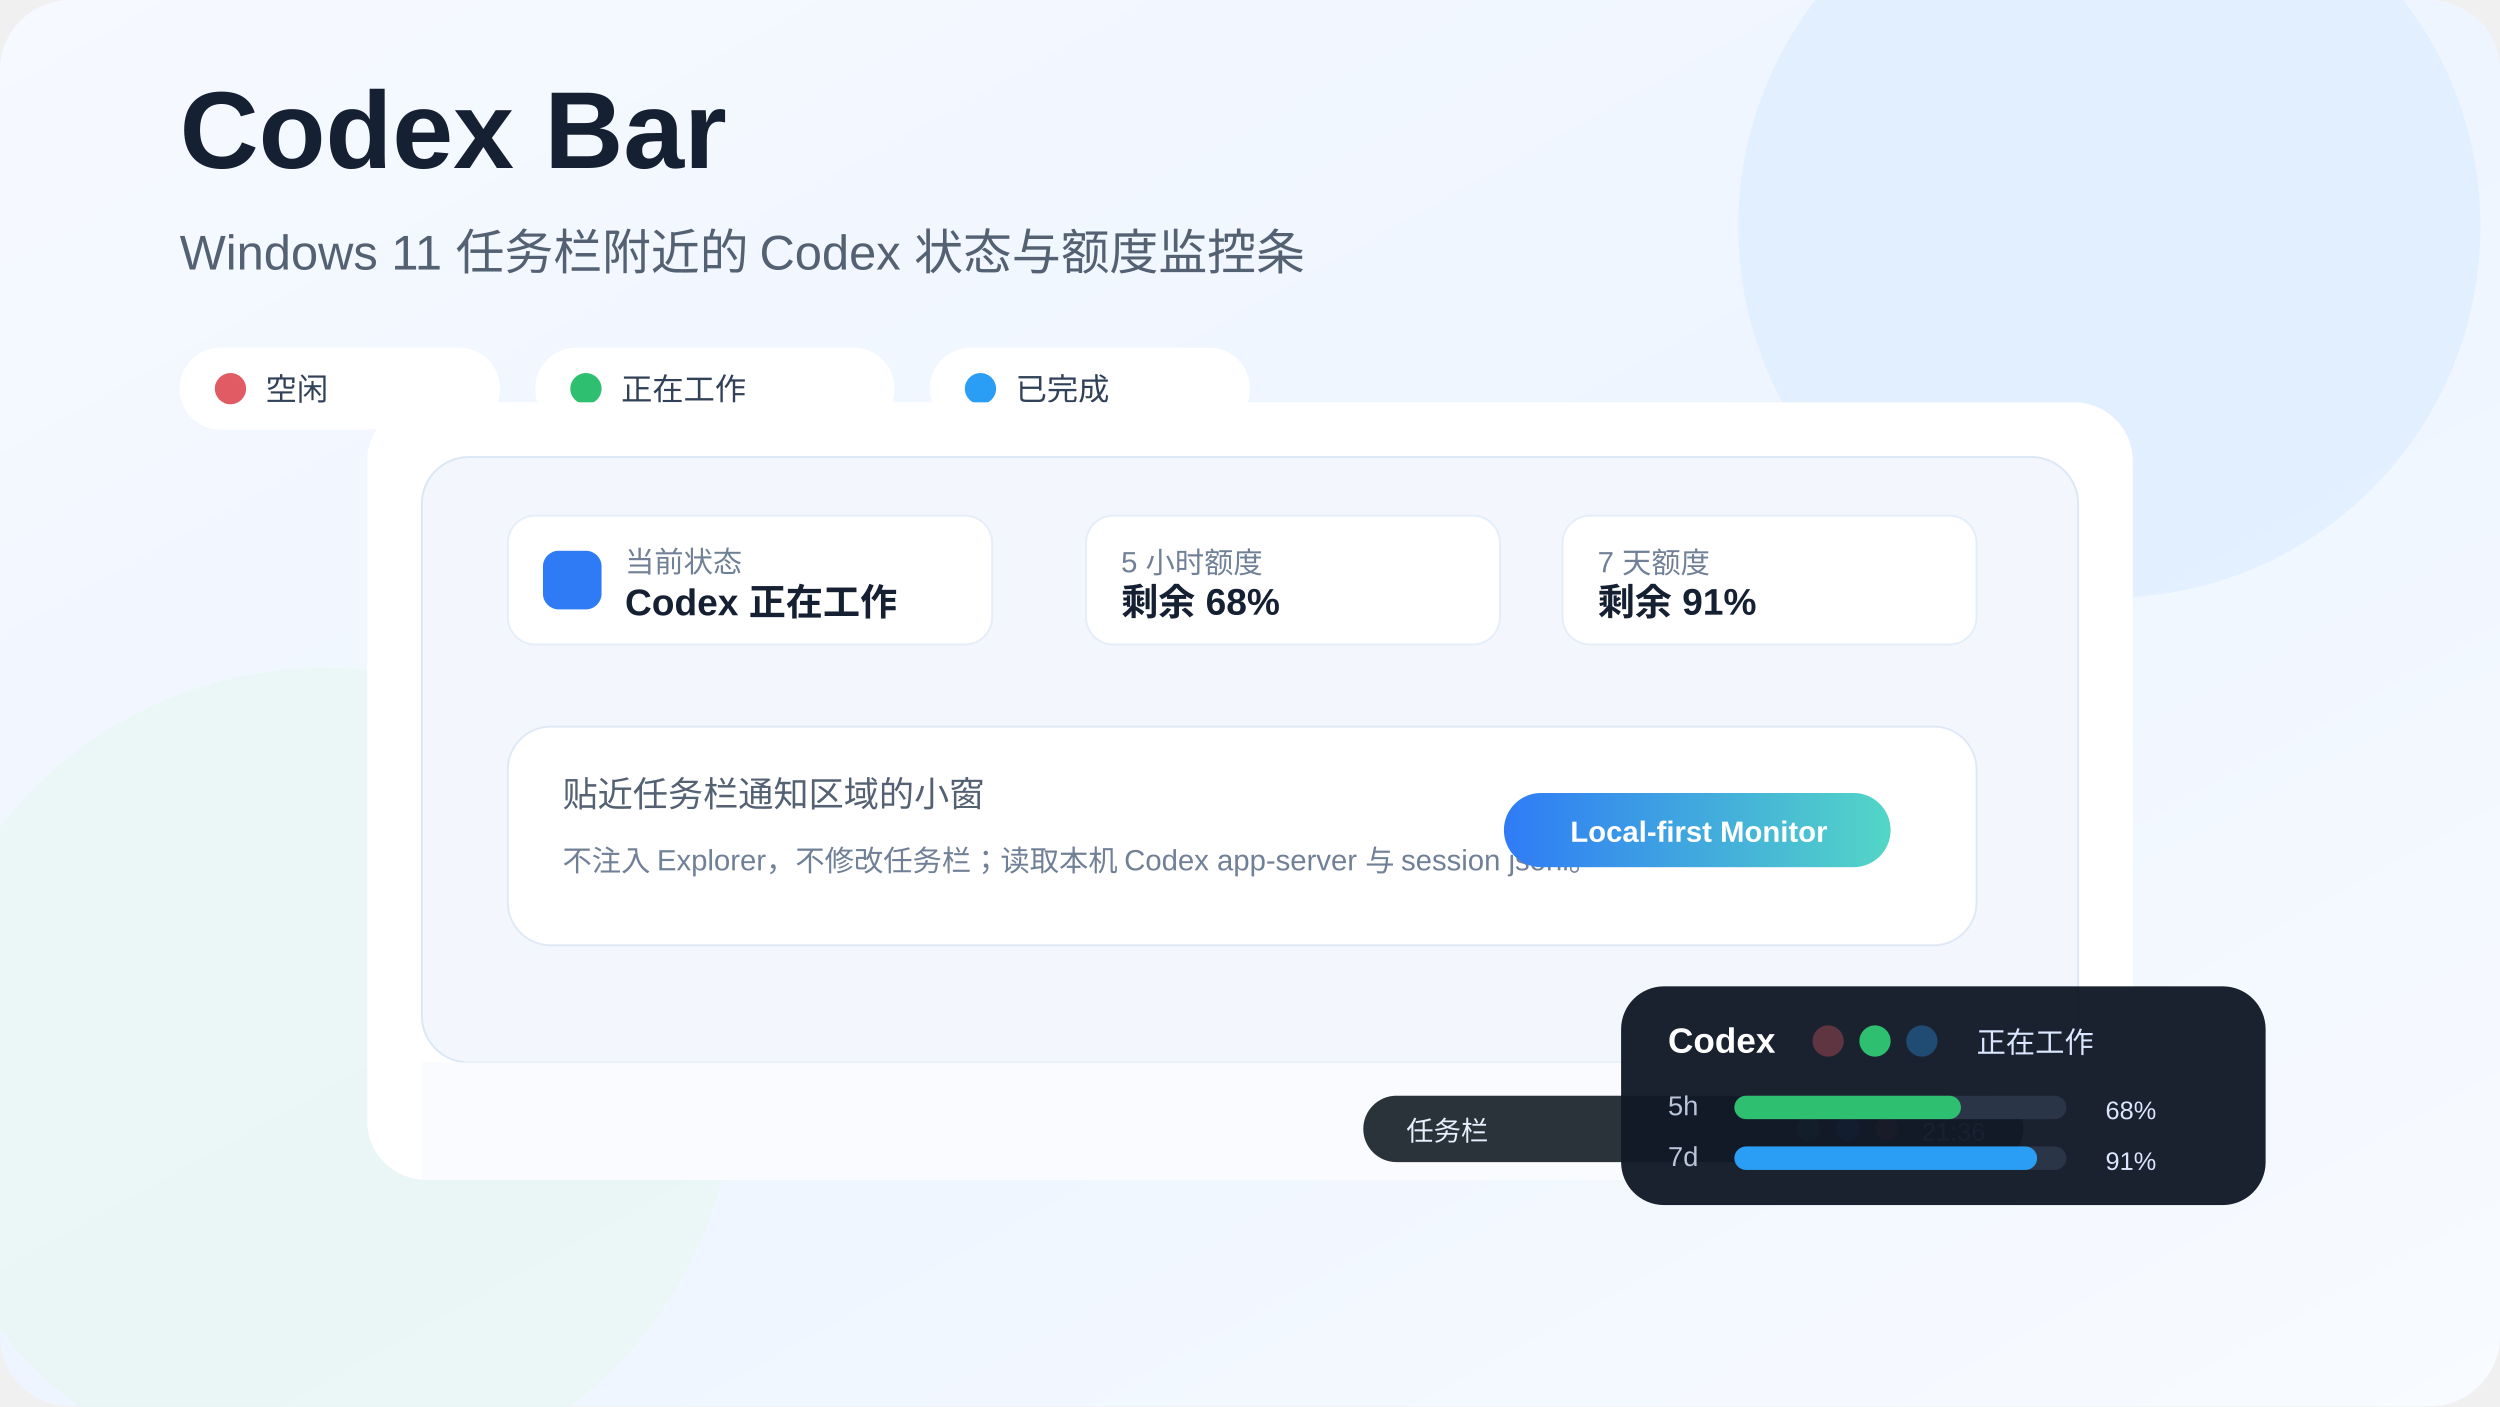
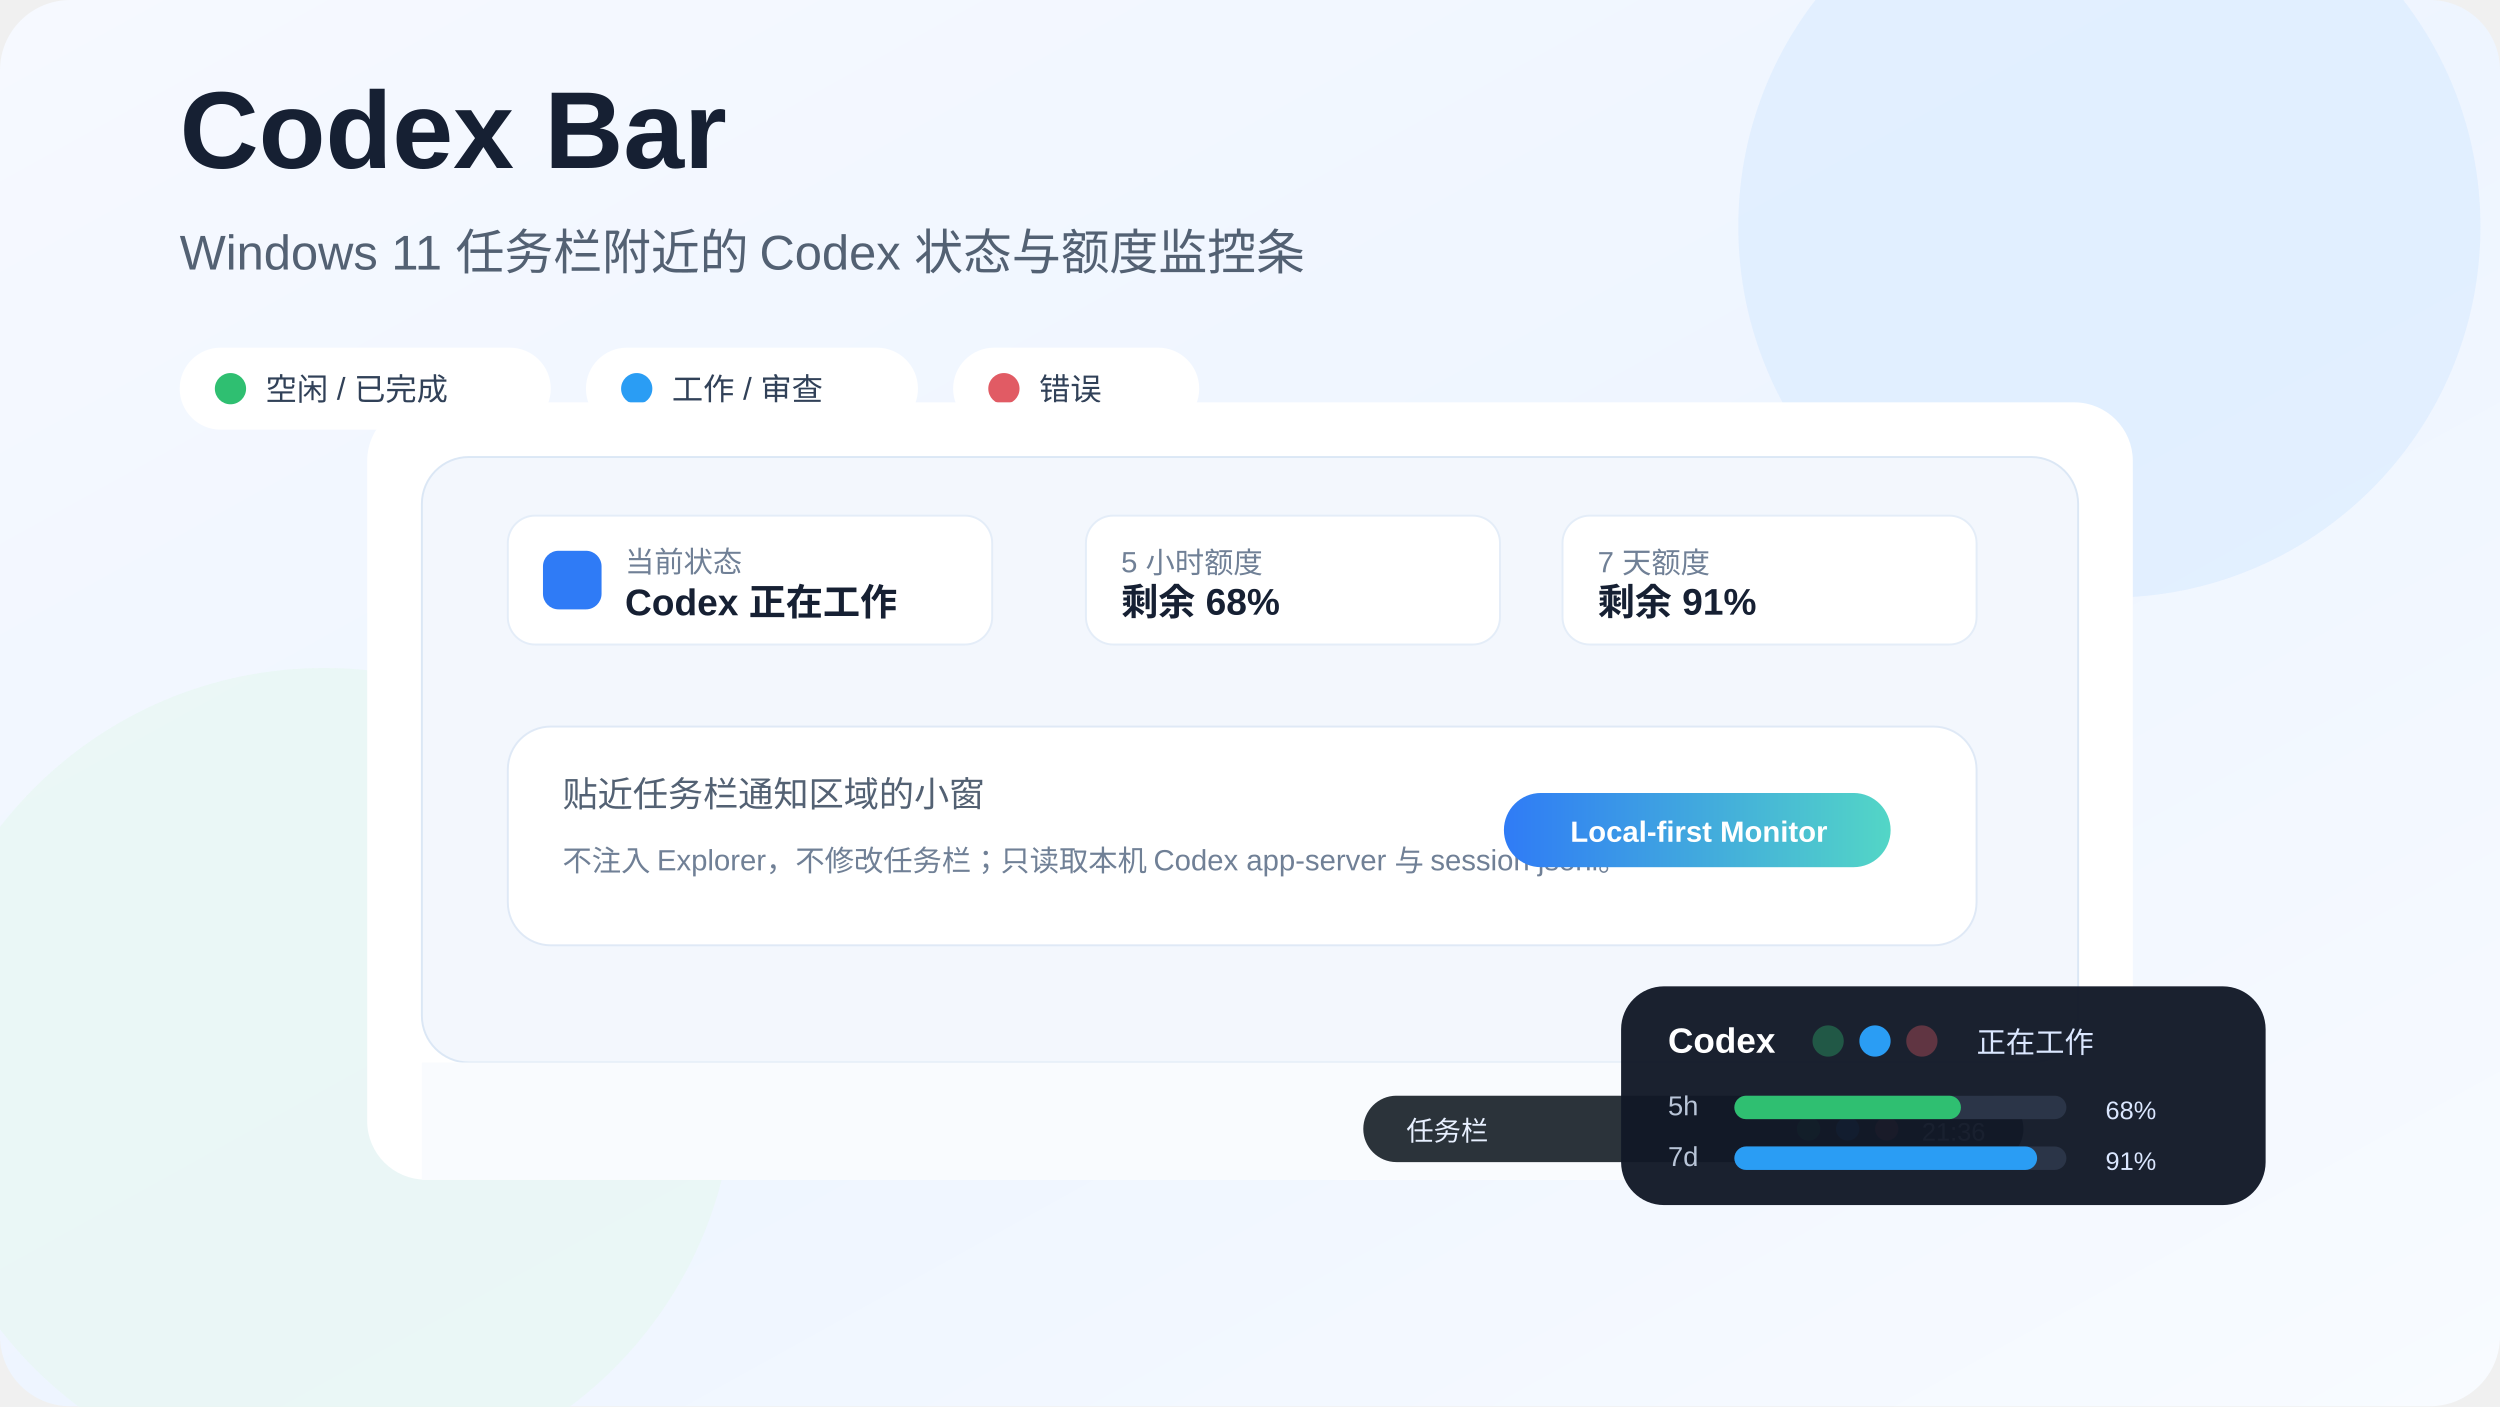
<svg xmlns="http://www.w3.org/2000/svg" width="1280" height="720" viewBox="0 0 1280 720" role="img" aria-labelledby="title desc">
  <defs>
    <linearGradient id="bg" x1="0" y1="0" x2="1" y2="1">
      <stop offset="0" stop-color="#f6f9ff" />
      <stop offset="0.52" stop-color="#eef5ff" />
      <stop offset="1" stop-color="#f8fbff" />
    </linearGradient>
-     <linearGradient id="panel" x1="0" y1="0" x2="1" y2="1">
-       <stop offset="0" stop-color="#ffffff" />
-       <stop offset="1" stop-color="#f5f8ff" />
-     </linearGradient>
    <linearGradient id="bar" x1="0" y1="0" x2="1" y2="0">
      <stop offset="0" stop-color="#2f7bf6" />
      <stop offset="1" stop-color="#53d6c6" />
    </linearGradient>
-     <filter id="shadow" x="-20%" y="-20%" width="140%" height="140%">
-       <feDropShadow dx="0" dy="14" stdDeviation="18" flood-color="#23518f" flood-opacity="0.14" />
-     </filter>
-     <filter id="soft" x="-20%" y="-20%" width="140%" height="140%">
-       <feDropShadow dx="0" dy="8" stdDeviation="10" flood-color="#2b426d" flood-opacity="0.12" />
-     </filter>
  </defs>
  <rect width="1280" height="720" rx="36" fill="url(#bg)" />
  <circle cx="1080" cy="116" r="190" fill="#dcecff" opacity="0.7" />
  <circle cx="166" cy="552" r="210" fill="#e8f7f3" opacity="0.75" />
  <g transform="translate(92 86)">
    <text x="0" y="0" font-family="Segoe UI, Microsoft YaHei, Arial, sans-serif" font-size="56" font-weight="800" fill="#162033">Codex Bar</text>
    <text x="0" y="52" font-family="Segoe UI, Microsoft YaHei, Arial, sans-serif" font-size="25" fill="#536173">Windows 11 任务栏附近的 Codex 状态与额度监控条</text>
    <g transform="translate(0 92)">
-       <rect x="0" y="0" width="164" height="42" rx="21" fill="#ffffff" />
-       <circle cx="26" cy="21" r="8" fill="#e15b64" />
-       <text x="44" y="27" font-family="Segoe UI, Microsoft YaHei, Arial, sans-serif" font-size="16" fill="#314158">空闲</text>
-       <rect x="182" y="0" width="184" height="42" rx="21" fill="#ffffff" />
-       <circle cx="208" cy="21" r="8" fill="#2fbf71" />
-       <text x="226" y="27" font-family="Segoe UI, Microsoft YaHei, Arial, sans-serif" font-size="16" fill="#314158">正在工作</text>
-       <rect x="384" y="0" width="164" height="42" rx="21" fill="#ffffff" />
-       <circle cx="410" cy="21" r="8" fill="#2a9df4" />
-       <text x="428" y="27" font-family="Segoe UI, Microsoft YaHei, Arial, sans-serif" font-size="16" fill="#314158">已完成</text>
+       <rect x="0" y="0" width="190" height="42" rx="21" fill="#ffffff" />
+       <circle cx="26" cy="21" r="8" fill="#2fbf71" />
+       <text x="44" y="27" font-family="Segoe UI, Microsoft YaHei, Arial, sans-serif" font-size="16" fill="#314158">空闲 / 已完成</text>
+       <rect x="208" y="0" width="170" height="42" rx="21" fill="#ffffff" />
+       <circle cx="234" cy="21" r="8" fill="#2a9df4" />
+       <text x="252" y="27" font-family="Segoe UI, Microsoft YaHei, Arial, sans-serif" font-size="16" fill="#314158">工作 / 审查</text>
+       <rect x="396" y="0" width="126" height="42" rx="21" fill="#ffffff" />
+       <circle cx="422" cy="21" r="8" fill="#e15b64" />
+       <text x="440" y="27" font-family="Segoe UI, Microsoft YaHei, Arial, sans-serif" font-size="16" fill="#314158">错误</text>
    </g>
  </g>
  <g transform="translate(188 206)">
    <rect x="0" y="0" width="904" height="398" rx="30" fill="#ffffff" />
    <rect x="28" y="28" width="848" height="310" rx="24" fill="#f3f7fd" stroke="#dbe7f5" />
-     <rect x="28" y="338" width="848" height="60" rx="0" fill="#f9fbfe" />
+     <rect x="28" y="338" width="848" height="60" fill="#f9fbfe" />
    <g transform="translate(72 58)">
      <rect x="0" y="0" width="248" height="66" rx="14" fill="#ffffff" stroke="#e4edf8" />
      <rect x="18" y="18" width="30" height="30" rx="8" fill="#2f7bf6" />
      <text x="60" y="29" font-family="Segoe UI, Microsoft YaHei, Arial, sans-serif" font-size="15" fill="#708096">当前状态</text>
      <text x="60" y="51" font-family="Segoe UI, Microsoft YaHei, Arial, sans-serif" font-size="19" font-weight="700" fill="#162033">Codex 正在工作</text>
    </g>
    <g transform="translate(368 58)">
      <rect x="0" y="0" width="212" height="66" rx="14" fill="#ffffff" stroke="#e4edf8" />
      <text x="18" y="29" font-family="Segoe UI, Microsoft YaHei, Arial, sans-serif" font-size="15" fill="#708096">5 小时额度</text>
      <text x="18" y="51" font-family="Segoe UI, Microsoft YaHei, Arial, sans-serif" font-size="19" font-weight="700" fill="#162033">剩余 68%</text>
    </g>
    <g transform="translate(612 58)">
      <rect x="0" y="0" width="212" height="66" rx="14" fill="#ffffff" stroke="#e4edf8" />
      <text x="18" y="29" font-family="Segoe UI, Microsoft YaHei, Arial, sans-serif" font-size="15" fill="#708096">7 天额度</text>
      <text x="18" y="51" font-family="Segoe UI, Microsoft YaHei, Arial, sans-serif" font-size="19" font-weight="700" fill="#162033">剩余 91%</text>
    </g>
    <g transform="translate(72 166)">
      <rect x="0" y="0" width="752" height="112" rx="22" fill="#ffffff" stroke="#dfe9f6" />
      <text x="28" y="41" font-family="Segoe UI, Microsoft YaHei, Arial, sans-serif" font-size="18" fill="#536173">贴近任务栏通知区域的小窗</text>
-       <text x="28" y="74" font-family="Segoe UI, Microsoft YaHei, Arial, sans-serif" font-size="15" fill="#708096">不注入 Explorer，不修改任务栏；读取本机 Codex app-server 与 session jsonl。</text>
+       <text x="28" y="74" font-family="Segoe UI, Microsoft YaHei, Arial, sans-serif" font-size="15" fill="#708096">不注入 Explorer，不修改任务栏；只读取本机 Codex app-server 与 session jsonl。</text>
      <rect x="510" y="34" width="198" height="38" rx="19" fill="url(#bar)" />
      <text x="544" y="59" font-family="Segoe UI, Microsoft YaHei, Arial, sans-serif" font-size="15" font-weight="700" fill="#ffffff">Local-first Monitor</text>
    </g>
    <g transform="translate(510 355)">
      <rect x="0" y="0" width="338" height="34" rx="17" fill="#101820" opacity="0.88" />
      <text x="22" y="23" font-family="Segoe UI, Microsoft YaHei, Arial, sans-serif" font-size="14" fill="#e8f0ff">任务栏</text>
      <circle cx="228" cy="17" r="6" fill="#2fbf71" />
      <circle cx="248" cy="17" r="6" fill="#2a9df4" />
      <circle cx="268" cy="17" r="6" fill="#e15b64" />
      <text x="286" y="23" font-family="Segoe UI, Microsoft YaHei, Arial, sans-serif" font-size="13" fill="#e8f0ff">21:36</text>
    </g>
  </g>
  <g transform="translate(830 505)">
    <rect x="0" y="0" width="330" height="112" rx="22" fill="#111827" opacity="0.96" />
    <text x="24" y="34" font-family="Segoe UI, Microsoft YaHei, Arial, sans-serif" font-size="18" font-weight="700" fill="#ffffff">Codex</text>
-     <circle cx="106" cy="28" r="8" fill="#e15b64" opacity="0.35" />
-     <circle cx="130" cy="28" r="8" fill="#2fbf71" />
-     <circle cx="154" cy="28" r="8" fill="#2a9df4" opacity="0.35" />
+     <circle cx="106" cy="28" r="8" fill="#2fbf71" opacity="0.35" />
+     <circle cx="130" cy="28" r="8" fill="#2a9df4" />
+     <circle cx="154" cy="28" r="8" fill="#e15b64" opacity="0.35" />
    <text x="182" y="34" font-family="Segoe UI, Microsoft YaHei, Arial, sans-serif" font-size="15" fill="#dbe7ff">正在工作</text>
    <text x="24" y="66" font-family="Segoe UI, Microsoft YaHei, Arial, sans-serif" font-size="14" fill="#b9c5d8">5h</text>
    <rect x="58" y="56" width="170" height="12" rx="6" fill="#2b3548" />
    <rect x="58" y="56" width="116" height="12" rx="6" fill="#2fbf71" />
    <text x="248" y="68" font-family="Segoe UI, Microsoft YaHei, Arial, sans-serif" font-size="13" fill="#dbe7ff">68%</text>
    <text x="24" y="92" font-family="Segoe UI, Microsoft YaHei, Arial, sans-serif" font-size="14" fill="#b9c5d8">7d</text>
    <rect x="58" y="82" width="170" height="12" rx="6" fill="#2b3548" />
    <rect x="58" y="82" width="155" height="12" rx="6" fill="#2a9df4" />
    <text x="248" y="94" font-family="Segoe UI, Microsoft YaHei, Arial, sans-serif" font-size="13" fill="#dbe7ff">91%</text>
  </g>
</svg>
